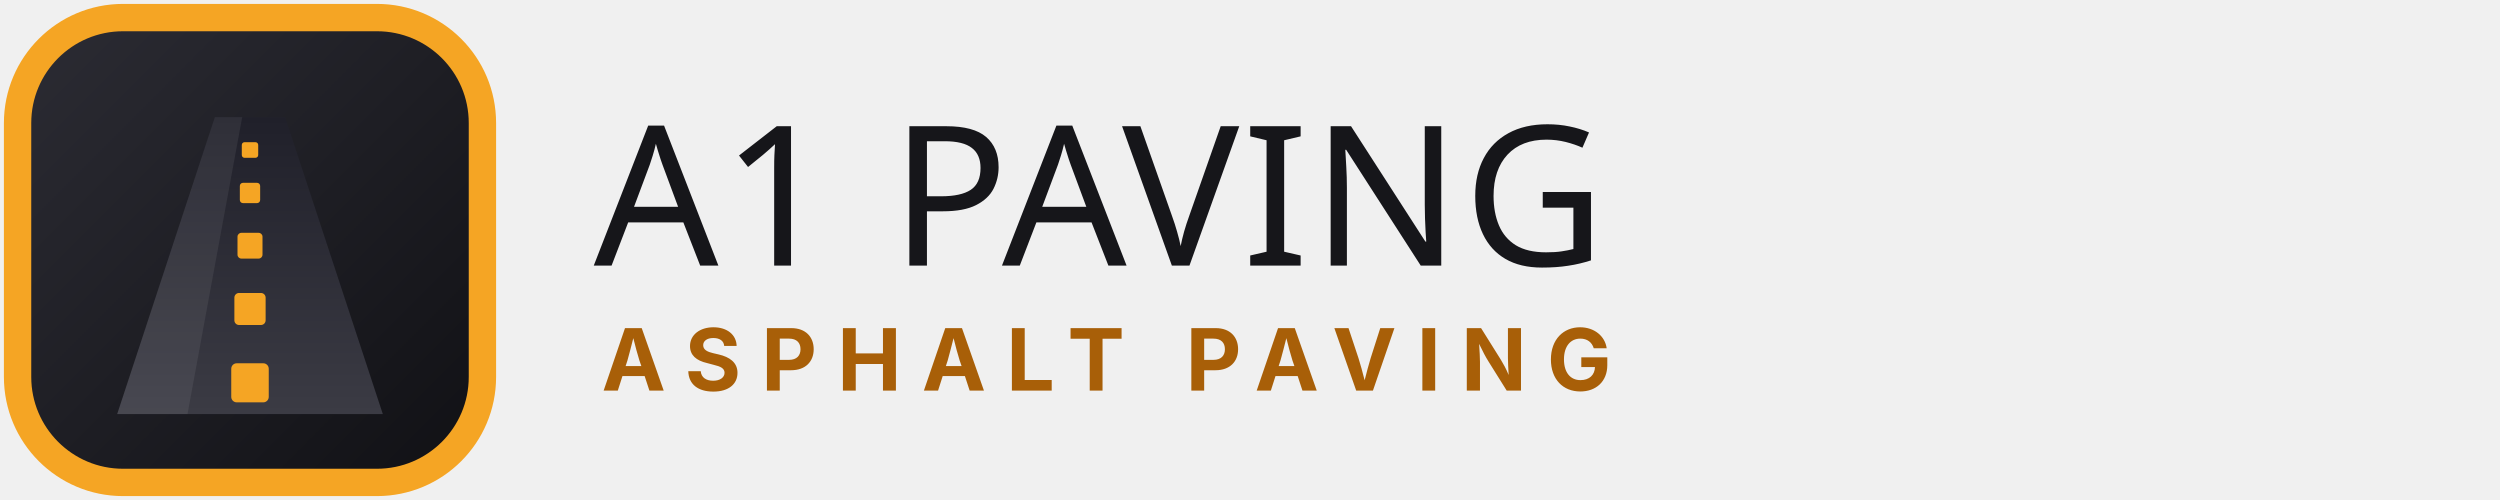
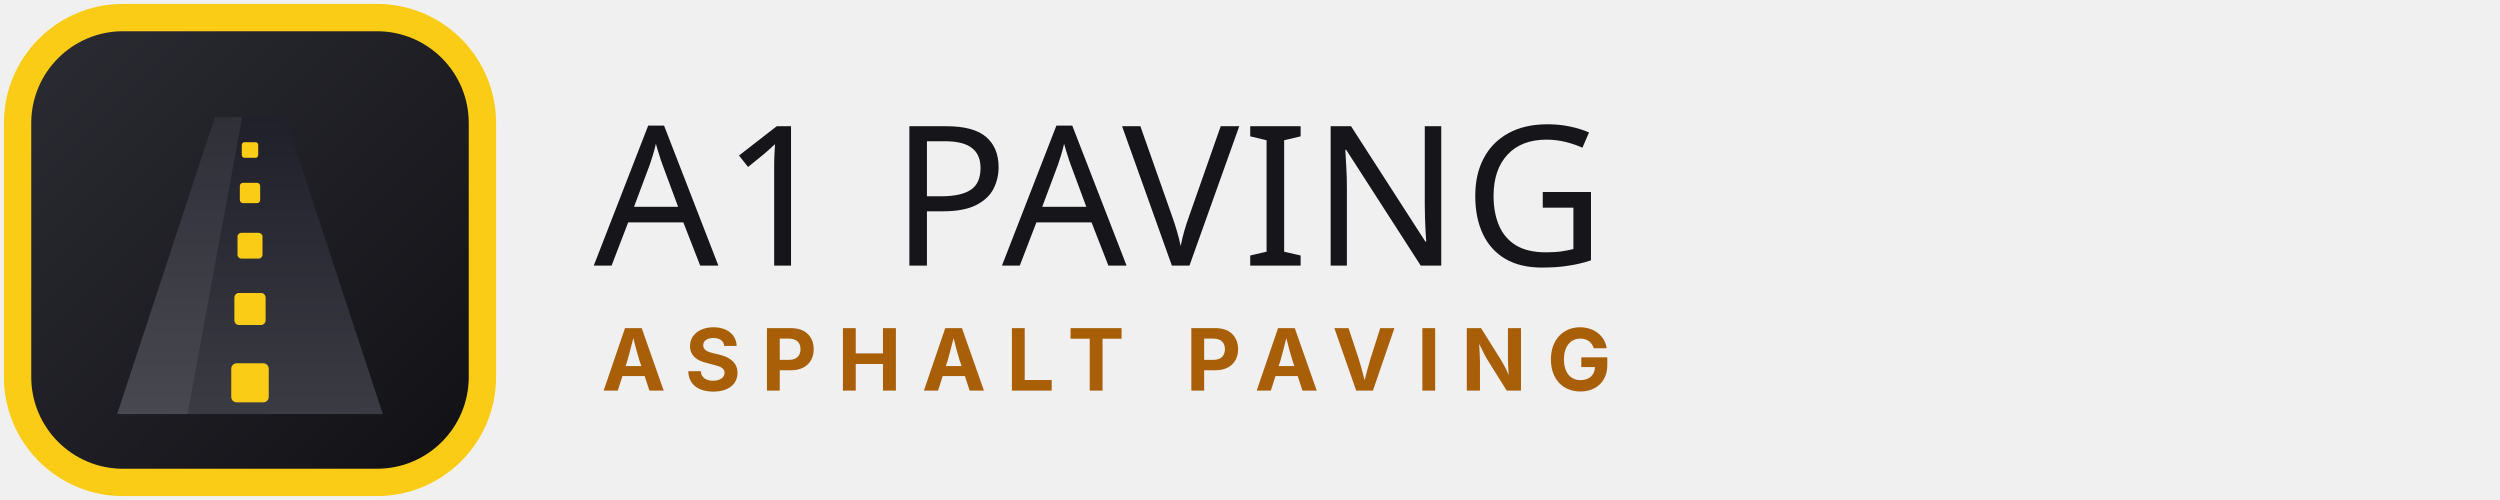
<svg xmlns="http://www.w3.org/2000/svg" viewBox="0 0 320 64" width="320" height="64" role="img" aria-label="A1 Paving">
  <defs>
    <linearGradient id="psc-asphalt-l" x1="0" y1="0" x2="1" y2="1">
      <stop offset="0" stop-color="#2C2C34" />
      <stop offset="1" stop-color="#101014" />
    </linearGradient>
    <linearGradient id="psc-strip-l" x1="0" y1="1" x2="0" y2="0">
      <stop offset="0" stop-color="#3B3B44" />
      <stop offset="1" stop-color="#20202A" />
    </linearGradient>
    <clipPath id="psc-badge-l">
      <rect x="2.25" y="2.25" width="59.5" height="59.5" rx="13.5" />
    </clipPath>
  </defs>
  <rect x="2.25" y="2.25" width="59.5" height="59.5" rx="13.5" fill="url(#psc-asphalt-l)" />
  <g clip-path="url(#psc-badge-l)">
    <path d="M15 53 L27.5 15 H36.5 L49 53 Z" fill="url(#psc-strip-l)" />
    <path d="M15 53 L27.5 15 H31 L24 53 Z" fill="#FFFFFF" opacity=".07" />
-     <g fill="#F5A524">
+     <g fill="#FACC15">
      <rect x="29.6" y="46.5" width="4.8" height="5" rx=".7" />
      <rect x="30" y="37.5" width="4" height="4.1" rx=".6" />
      <rect x="30.4" y="29.8" width="3.2" height="3.3" rx=".5" />
      <rect x="30.7" y="23.4" width="2.6" height="2.6" rx=".4" />
      <rect x="30.95" y="18.2" width="2.1" height="2" rx=".35" />
    </g>
  </g>
-   <rect x="2.25" y="2.25" width="59.5" height="59.5" rx="13.5" fill="none" stroke="#F5A524" stroke-width="3.5" />
+   <rect x="2.25" y="2.25" width="59.5" height="59.5" rx="13.5" fill="none" stroke="#FACC15" stroke-width="3.5" />
  <text x="76" y="34" font-family="Anton, 'Arial Narrow', Impact, sans-serif" font-size="25" fill="#16161A" letter-spacing="0.4">A1 PAVING</text>
  <text x="77" y="50" font-family="Inter, -apple-system, 'Segoe UI', sans-serif" font-size="11" font-weight="700" fill="#A85F08" letter-spacing="2.6">ASPHALT PAVING</text>
</svg>
